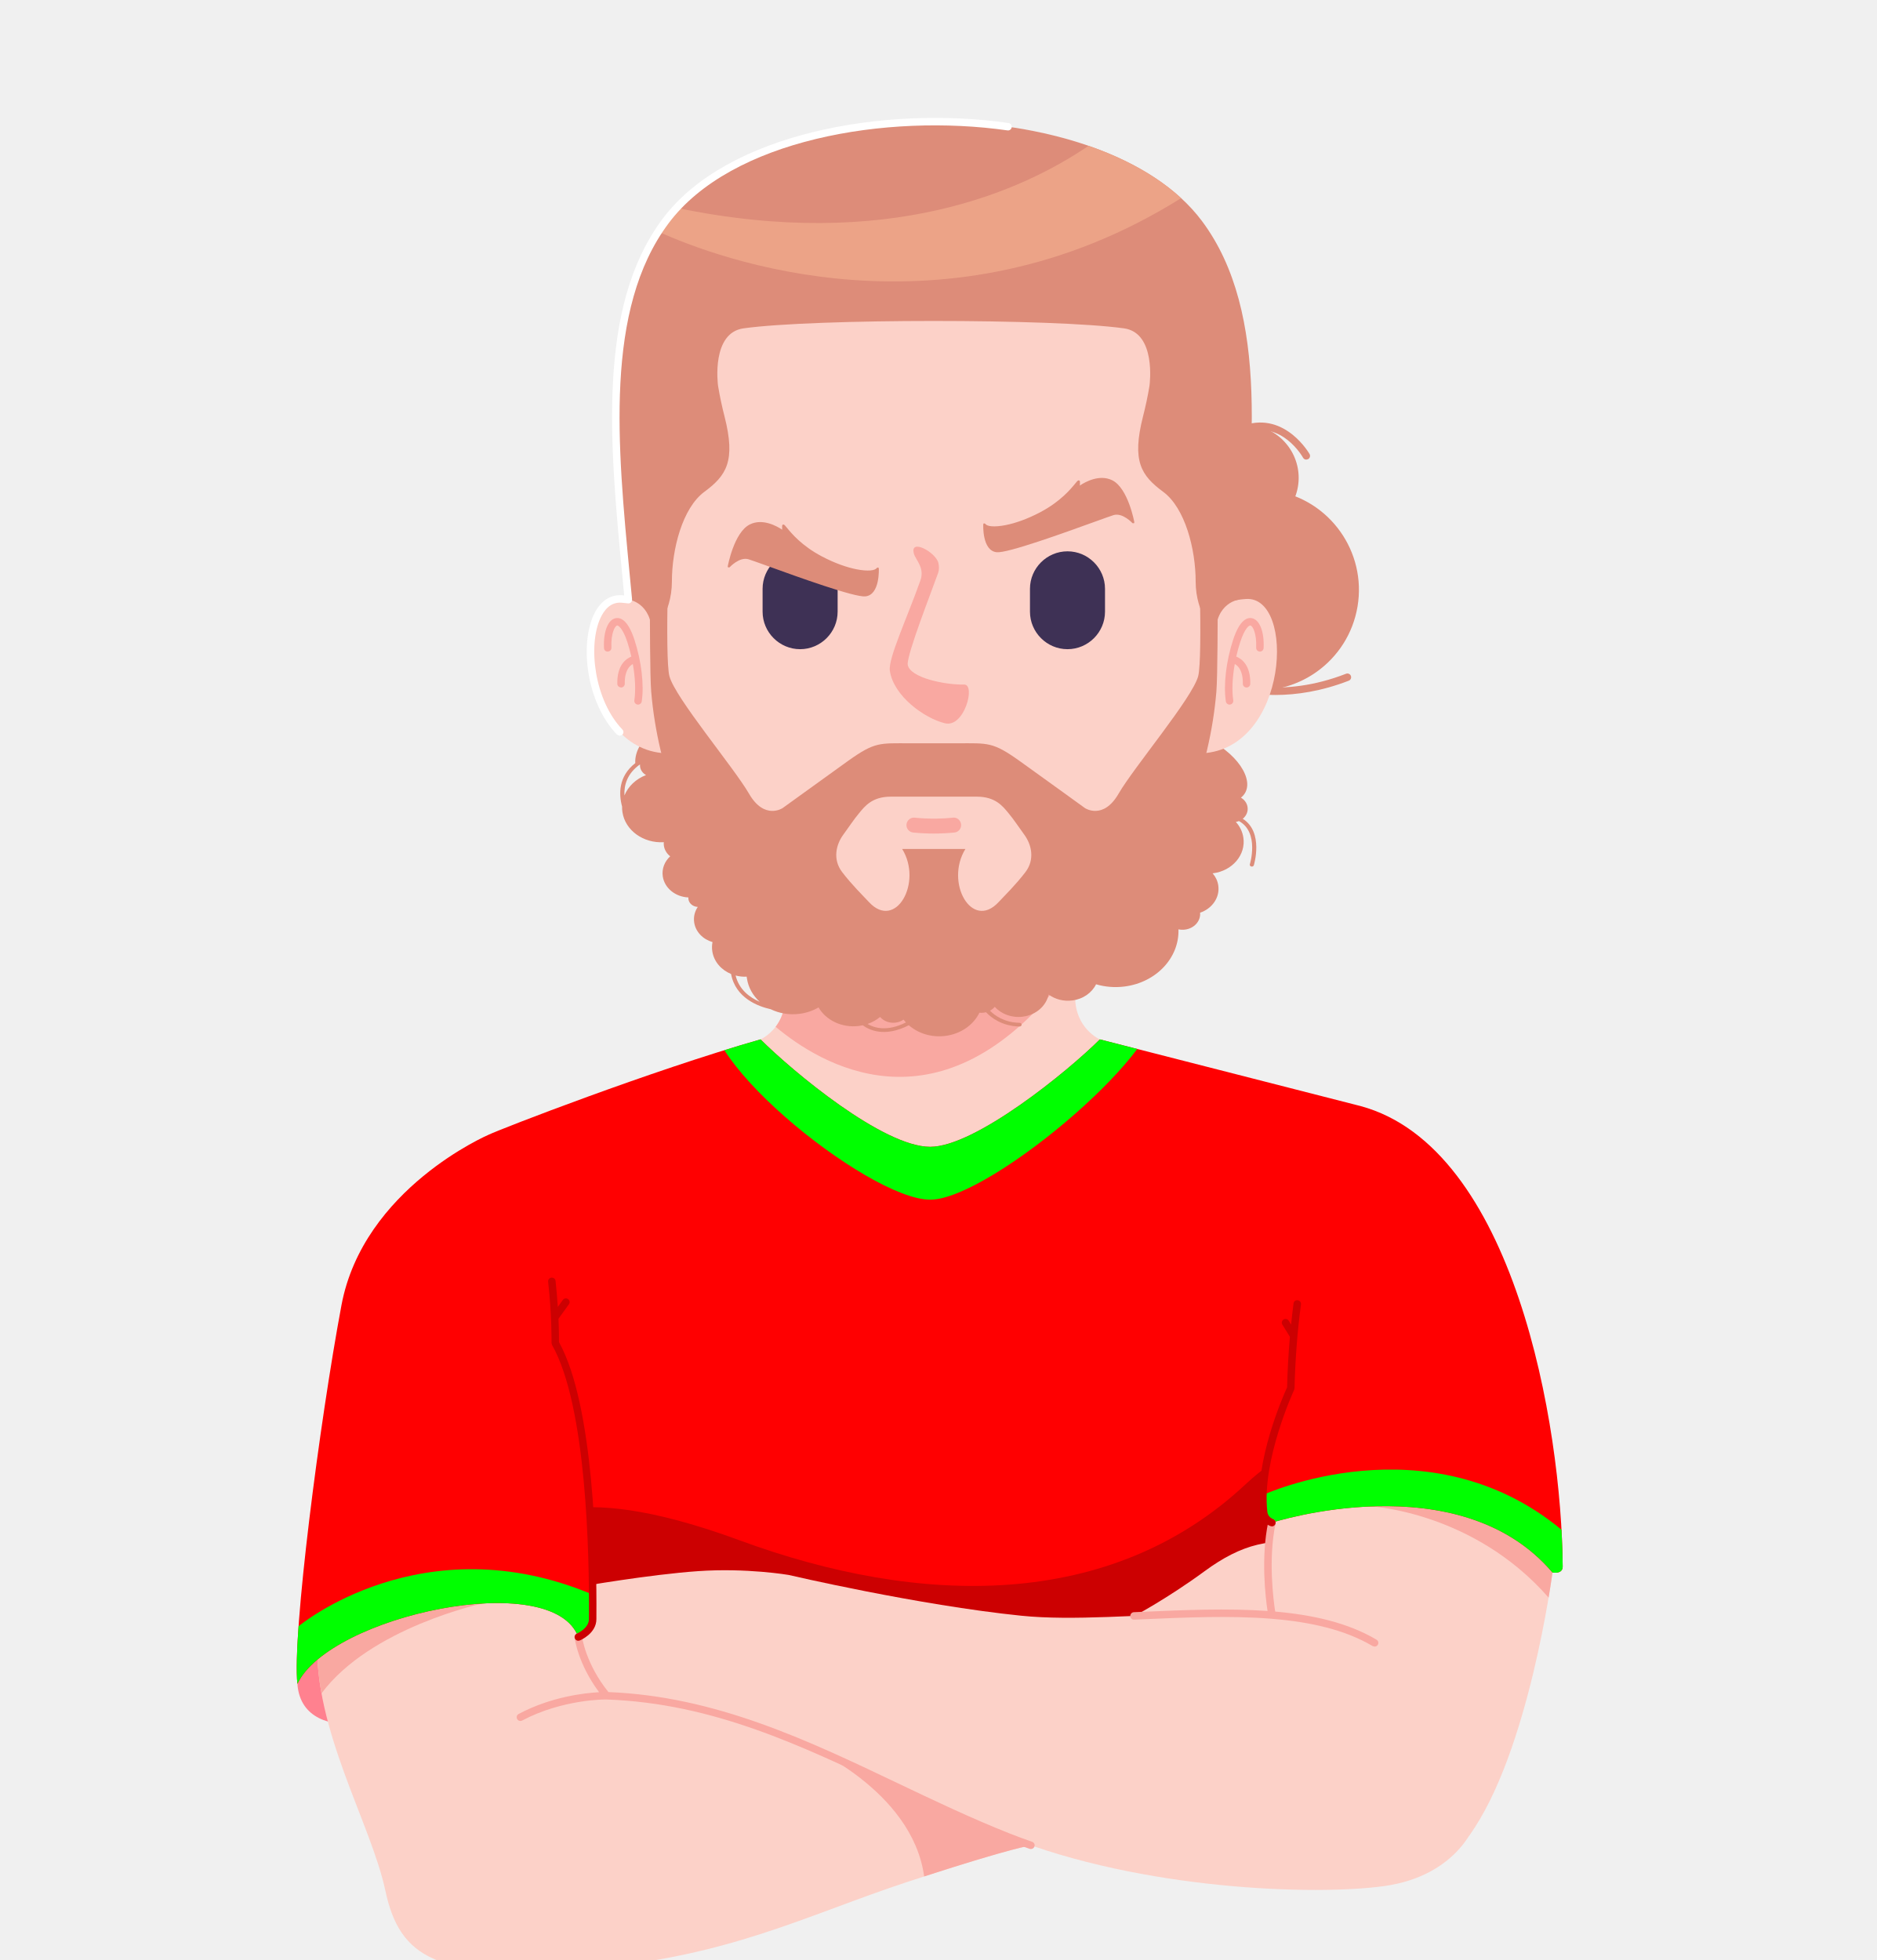
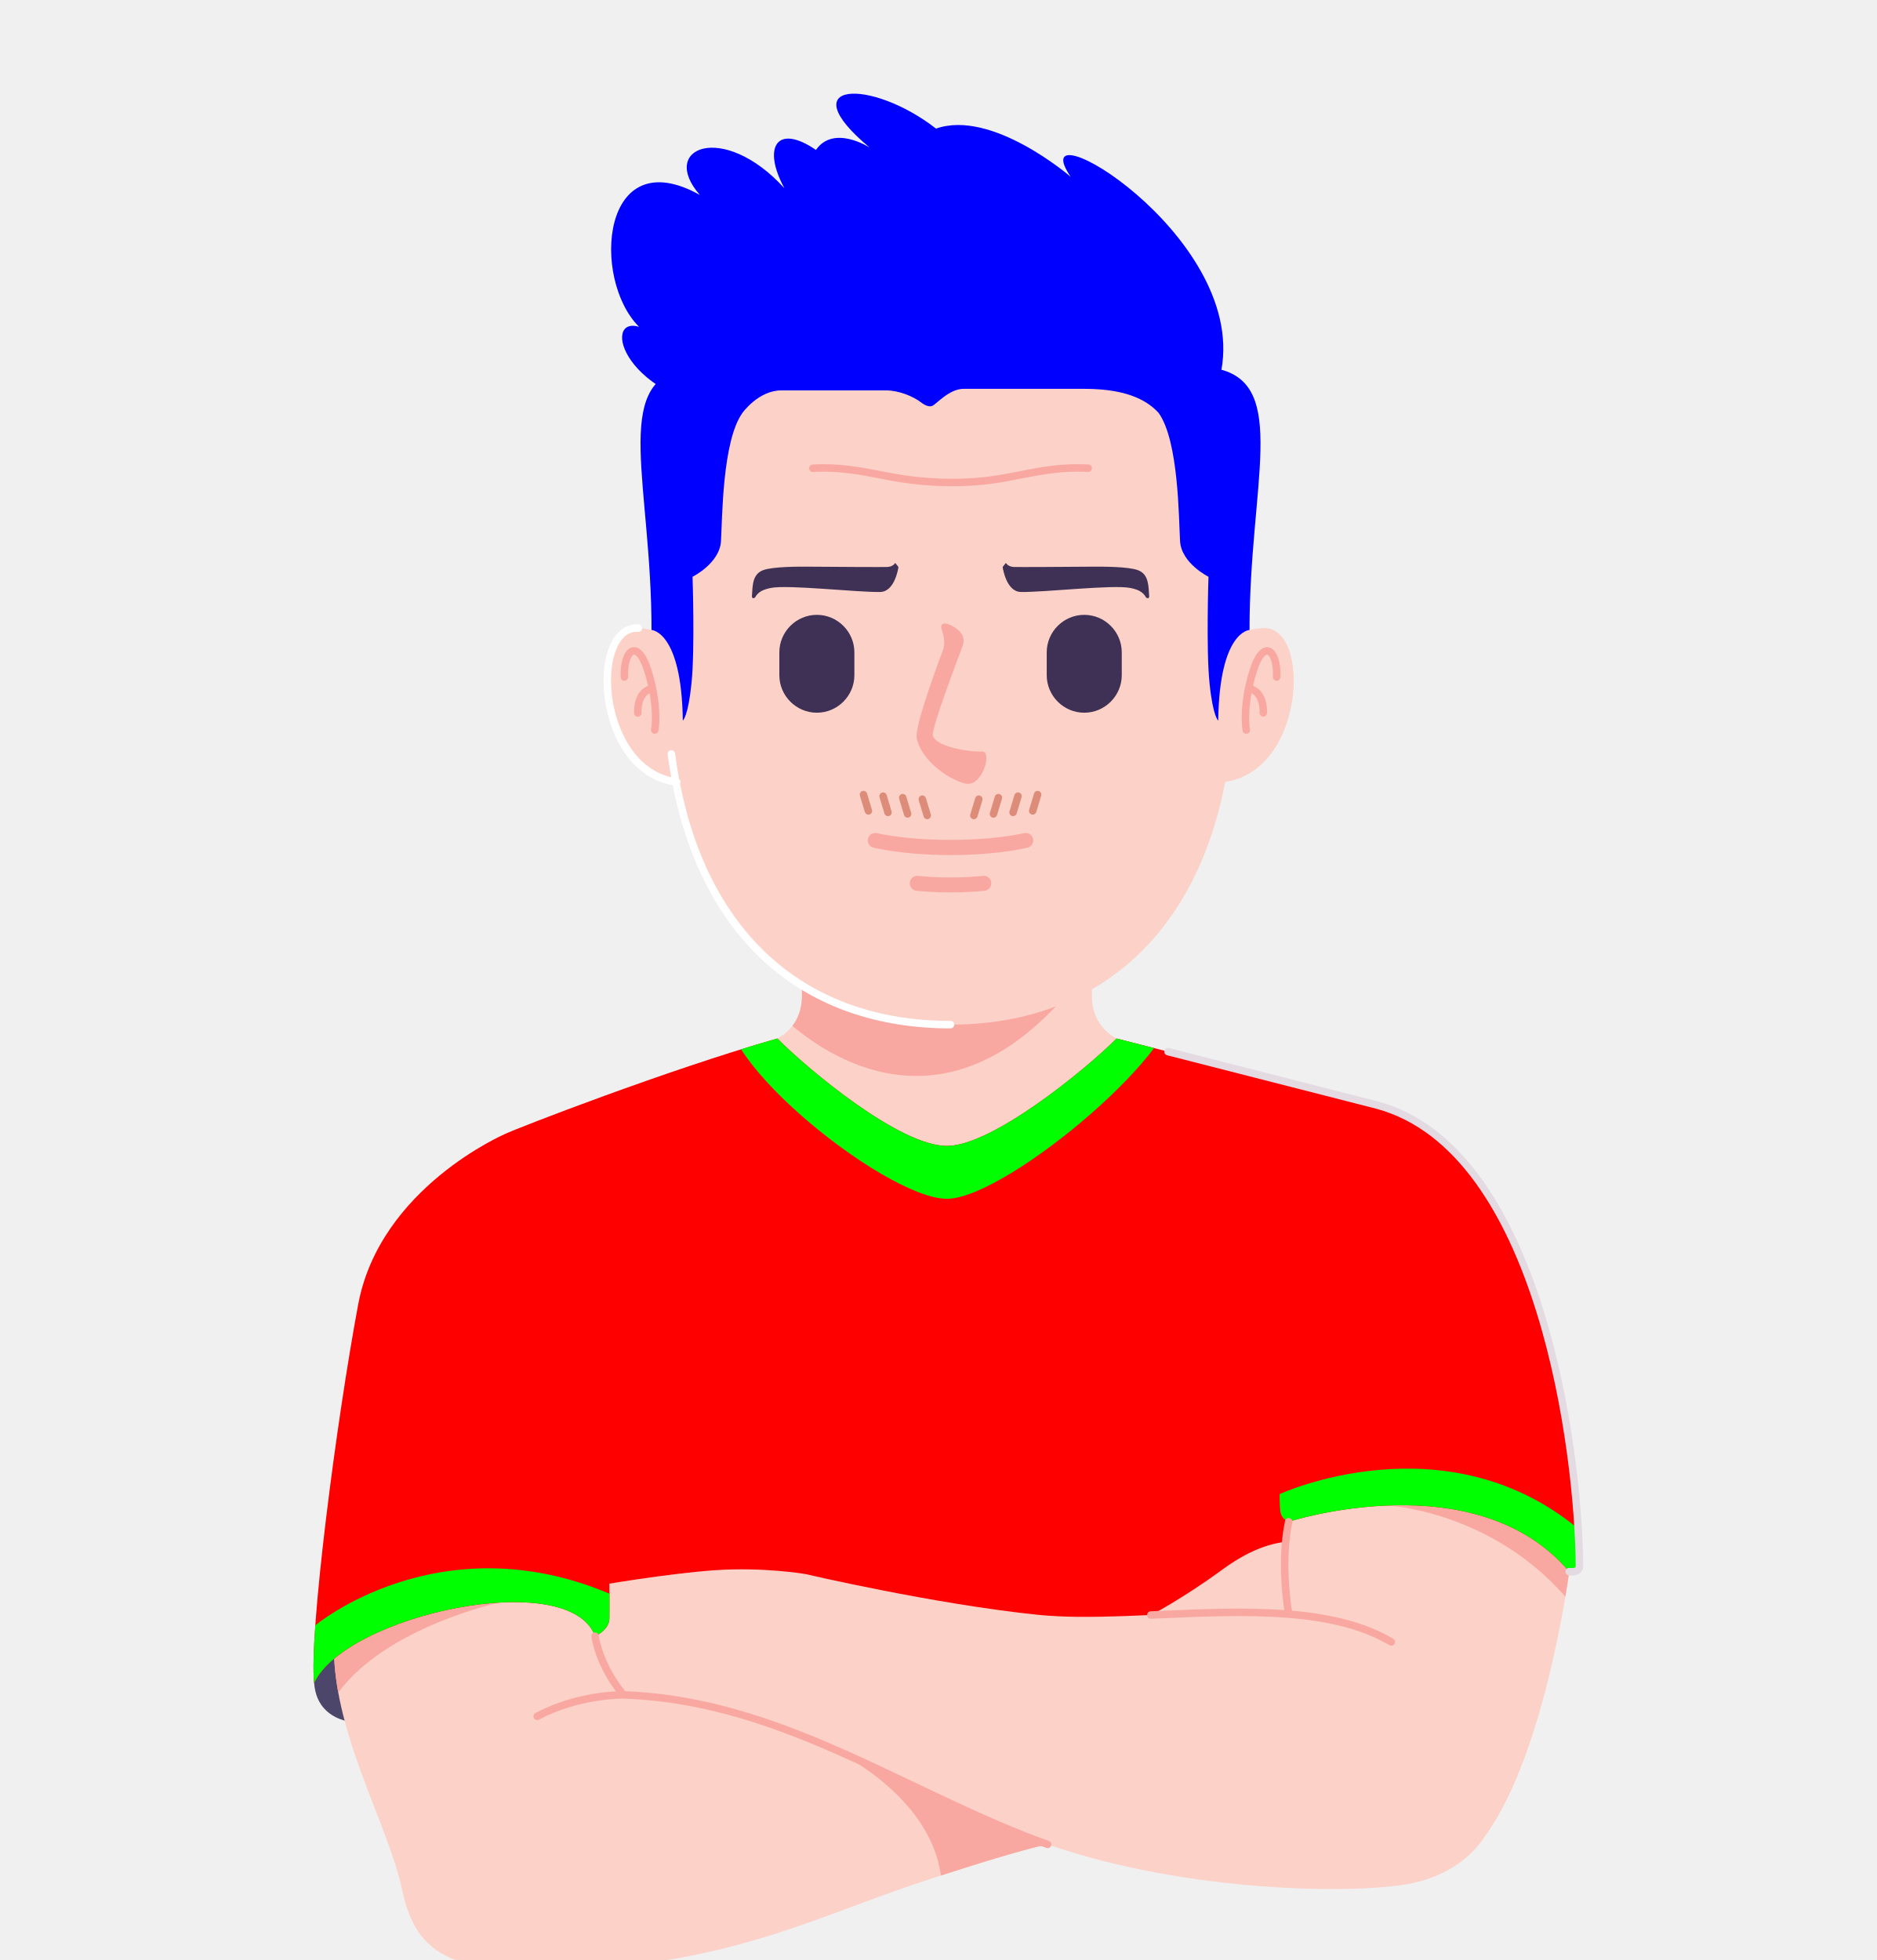
<svg xmlns="http://www.w3.org/2000/svg" width="224" height="234" viewBox="0 0 224 234" fill="none">
  <g clip-path="url(#clip0_1_1358)">
-     <path fill-rule="evenodd" clip-rule="evenodd" d="M42.596 205.787C39.719 206.089 35.803 205.292 35.505 201.033C35.205 196.776 39.584 196.525 39.667 196.659C39.751 196.79 42.779 202.202 42.779 202.314L42.596 205.787Z" fill="#FF818F" />
-     <path fill-rule="evenodd" clip-rule="evenodd" d="M93.737 144.085H128.355V127.468C130.489 126.763 132.735 125.901 132.735 125.901L131.3 124.091C131.3 124.091 128.355 122.801 128.355 119.041V87.063H93.737V119.041C93.737 122.801 90.795 124.091 90.795 124.091L89.357 125.901C89.357 125.901 91.604 126.763 93.737 127.468V144.085Z" fill="#FCD1C8" />
-     <path fill-rule="evenodd" clip-rule="evenodd" d="M93.737 108.744V119.041C93.737 120.637 93.205 121.791 92.596 122.585C97.977 127.107 111.735 135.407 126.076 117.947L104.099 105.088C104.099 105.088 98.357 107.143 93.737 108.744Z" fill="#F9A8A1" />
-     <path fill-rule="evenodd" clip-rule="evenodd" d="M58.341 135.471C59.716 134.804 77.651 127.839 90.795 124.091C94.631 127.919 105.415 136.916 111.047 136.916C116.407 136.916 127.464 127.919 131.3 124.091L162.401 132.044V193.824L161.369 205.659H63.24L58.341 135.471Z" fill="#FF0001" />
-     <path fill-rule="evenodd" clip-rule="evenodd" d="M74.751 205.659H63.24L61.753 184.364C62.407 183.187 62.82 182.471 62.82 182.471C62.82 182.471 66.691 175.931 88.276 183.888C109.863 191.844 132.591 192.278 148.713 177.192C164.836 162.107 162.104 196.239 161.161 196.239C160.216 196.239 120.617 200.953 115.527 201.896C112.481 202.459 91.527 204.637 74.751 205.659Z" fill="#CC0001" />
-     <path fill-rule="evenodd" clip-rule="evenodd" d="M94.144 188.028C94.144 188.028 89.141 187.171 83.323 187.576C77.511 187.981 69.263 189.424 69.263 189.424L66.331 194.337L69.396 203.893C69.396 203.893 72.776 205.38 74.445 204.252C76.112 203.125 94.639 193.165 94.144 188.028Z" fill="#FCD1C8" />
-     <path fill-rule="evenodd" clip-rule="evenodd" d="M69.039 195.444C69.039 195.444 69.44 198.847 72.417 202.453L80.803 200.017L108.927 201.729L123.101 220.32C123.101 220.32 120.828 220.569 108.477 224.627C96.125 228.684 86.929 233.732 69.532 235.085C52.133 236.437 47.713 233.732 46.003 225.709C44.289 217.687 37.437 206.508 37.888 195.78C38.339 185.052 55.737 184.96 55.737 184.96C55.737 184.96 69.352 187.033 69.039 195.444Z" fill="#FCD1C8" />
-     <path fill-rule="evenodd" clip-rule="evenodd" d="M110.711 204.069L123.101 220.32C123.101 220.32 121.057 220.547 110.328 224.023C108.893 213.597 96.044 208.284 96.044 208.284L109.243 203.724C109.743 203.837 110.232 203.953 110.711 204.069Z" fill="#F9A8A1" />
-     <path fill-rule="evenodd" clip-rule="evenodd" d="M38.383 202.168C37.997 200.039 37.8 197.901 37.888 195.78C38.216 187.956 47.56 185.789 52.593 185.19L57.579 191.438C57.579 191.438 44.208 194.32 38.383 202.168Z" fill="#F9A8A1" />
-     <path fill-rule="evenodd" clip-rule="evenodd" d="M132.185 194.877L135.44 192.919C135.44 192.919 139.396 190.82 143.815 187.575C148.232 184.331 151.927 183.428 156.617 184.511C161.305 185.594 162.401 191.09 162.401 191.09C162.401 191.09 159.229 199.206 156.344 197.851C153.461 196.5 132.185 194.877 132.185 194.877Z" fill="#FCD1C8" />
-     <path fill-rule="evenodd" clip-rule="evenodd" d="M185.333 187.736C185.333 187.736 182.536 209.265 175.393 219.156L151.855 192.828C151.855 192.828 150.765 186.904 151.844 181.787C152.923 176.669 152.923 176.669 152.923 176.669C152.923 176.669 173.836 172.971 174.828 173.513C175.82 174.055 185.284 182.167 185.333 187.736Z" fill="#FCD1C8" />
-     <path fill-rule="evenodd" clip-rule="evenodd" d="M185.333 187.736C185.333 187.736 185.188 188.869 184.875 190.735C175.917 180.483 163.703 179.847 163.703 179.847L167.524 174.265C171.317 173.699 174.459 173.312 174.828 173.513C175.82 174.055 185.284 182.167 185.333 187.736Z" fill="#F9A8A1" />
-     <path fill-rule="evenodd" clip-rule="evenodd" d="M186.555 187.016C186.443 170.173 180.779 136.984 162.401 132.044C162.401 132.044 154.639 143.203 154.096 165.739C154.096 165.739 150.131 174.214 150.852 180.524C150.852 180.524 150.899 181.425 151.844 181.787C151.844 181.787 174.153 174.575 185.333 187.736C185.333 187.736 186.573 187.985 186.555 187.016Z" fill="#FF0001" />
-     <path fill-rule="evenodd" clip-rule="evenodd" d="M186.555 187.016C186.544 185.653 186.497 184.181 186.412 182.628C170.464 169.421 150.792 178.473 150.771 178.483C150.753 179.18 150.779 179.864 150.852 180.524C150.852 180.524 150.899 181.425 151.844 181.787C151.844 181.787 174.153 174.575 185.333 187.736C185.333 187.736 186.573 187.985 186.555 187.016Z" fill="#00FF00" />
-     <path fill-rule="evenodd" clip-rule="evenodd" d="M58.339 135.471C58.339 135.471 43.377 141.86 40.763 155.833C38.148 169.807 34.872 195.175 35.505 201.033C39.339 192.896 65.981 187.132 69.039 195.444C69.039 195.444 70.751 194.744 70.751 193.301C70.751 191.859 71.153 168.909 66.287 160.347C66.287 160.347 66.648 140.339 58.339 135.471Z" fill="#FF0001" />
-     <path fill-rule="evenodd" clip-rule="evenodd" d="M35.641 194.156C35.423 197.245 35.357 199.669 35.505 201.033C39.339 192.896 65.981 187.132 69.039 195.444C69.039 195.444 70.751 194.744 70.751 193.301C70.751 193.026 70.765 191.968 70.756 190.375C50.407 181.801 35.651 194.147 35.641 194.156Z" fill="#00FF00" />
-     <path fill-rule="evenodd" clip-rule="evenodd" d="M94.144 188.028C94.144 188.028 109.56 191.633 121.909 192.896C134.26 194.159 153.464 189.831 164.099 196.14C174.737 202.453 176.901 210.656 176.901 214.351C176.901 218.047 173.656 224 165.271 225.171C156.888 226.341 136.333 225.621 120.377 219.311C104.42 213 90.357 203.083 72.417 202.453L94.144 188.028Z" fill="#FCD1C8" />
-     <path d="M164.099 196.585L163.872 196.523C160.565 194.563 156.429 193.645 151.901 193.271L151.732 193.255C146.857 192.867 141.536 193.1 136.303 193.328L135.401 193.367C135.112 193.375 134.948 193.187 134.937 192.941C134.927 192.695 135.117 192.487 135.363 192.476L136.263 192.437C141.352 192.216 146.529 191.992 151.32 192.331C151.076 190.706 150.508 185.967 151.407 181.695C151.459 181.455 151.688 181.302 151.935 181.351C152.175 181.401 152.328 181.637 152.279 181.878C151.377 186.16 152.029 191.078 152.235 192.402C156.779 192.801 160.948 193.752 164.328 195.757C164.539 195.883 164.609 196.156 164.484 196.367C164.401 196.508 164.253 196.585 164.099 196.585ZM123.071 220.755L122.924 220.731C122.011 220.411 121.104 220.076 120.213 219.724C115.599 217.901 111.087 215.747 106.719 213.667C95.591 208.356 85.081 203.345 72.407 202.899C72.295 202.885 67.141 202.859 62.339 205.409C62.125 205.528 61.852 205.445 61.737 205.226C61.62 205.008 61.703 204.739 61.92 204.625C65.792 202.567 69.773 202.124 71.521 202.029C68.995 198.641 68.612 195.631 68.596 195.497C68.568 195.252 68.743 195.031 68.987 195.002C69.221 194.968 69.451 195.145 69.481 195.39C69.484 195.421 69.901 198.621 72.636 202.014C85.409 202.514 96.437 207.775 107.104 212.861C111.456 214.937 115.956 217.083 120.539 218.897C121.42 219.244 122.313 219.575 123.216 219.888C123.451 219.968 123.573 220.224 123.492 220.456C123.429 220.639 123.256 220.755 123.071 220.755Z" fill="#F9A8A1" />
-     <path d="M151.844 182.232L151.685 182.202C150.481 181.744 150.412 180.596 150.409 180.547C149.711 174.478 153.213 166.596 153.653 165.636C153.705 163.597 153.817 161.578 153.989 159.6L153.089 158.145C152.961 157.935 153.027 157.661 153.235 157.531C153.445 157.406 153.719 157.468 153.849 157.677L154.131 158.132C154.216 157.285 154.315 156.445 154.424 155.614C154.456 155.372 154.648 155.2 154.924 155.232C155.169 155.264 155.341 155.487 155.311 155.732C154.883 158.951 154.625 162.323 154.541 165.751L154.5 165.929C154.461 166.013 150.596 174.364 151.295 180.473C151.303 180.56 151.363 181.125 152.003 181.371C152.232 181.459 152.347 181.716 152.26 181.945C152.193 182.124 152.024 182.232 151.844 182.232ZM69.039 195.889C68.865 195.889 68.699 195.785 68.628 195.613C68.535 195.385 68.644 195.125 68.869 195.031C68.883 195.025 70.305 194.423 70.305 193.301L70.308 192.981C70.363 185.664 70.041 167.856 65.899 160.565L65.841 160.339C65.841 160.306 65.893 157.104 65.435 153.023C65.409 152.778 65.587 152.559 65.831 152.529C66.084 152.523 66.295 152.68 66.323 152.924C66.445 154.037 66.535 155.087 66.593 156.025L67.196 155.194C67.339 154.992 67.617 154.948 67.815 155.094C68.016 155.236 68.063 155.514 67.917 155.714L66.672 157.443C66.735 158.88 66.735 159.893 66.732 160.232C70.924 167.773 71.253 185.632 71.199 192.987V193.301C71.199 195.024 69.289 195.823 69.205 195.856L69.039 195.889Z" fill="#CC0001" />
-     <path fill-rule="evenodd" clip-rule="evenodd" d="M86.475 125.381C88.084 127.889 90.724 130.708 93.737 133.351C99.768 138.64 107.292 143.228 111.047 143.228C114.683 143.228 122.159 138.416 128.355 132.973C131.3 130.387 133.953 127.659 135.771 125.235L131.3 124.091C127.464 127.919 116.407 136.917 111.047 136.917C105.415 136.917 94.631 127.919 90.795 124.091C89.399 124.489 87.953 124.921 86.475 125.381Z" fill="#00FF00" />
-     <path fill-rule="evenodd" clip-rule="evenodd" d="M87.817 116.464C88.235 118.159 89.511 119.091 90.696 119.604C89.893 118.872 89.336 117.911 89.169 116.817L89.141 116.601C88.685 116.625 88.237 116.575 87.817 116.464ZM76.401 91.26C74.865 92.347 74.484 93.739 74.547 94.968C74.984 93.888 75.915 92.996 77.125 92.533C76.748 92.323 76.48 91.971 76.412 91.547L76.401 91.26ZM103.568 122.247C104.331 122.705 105.865 123.211 108.151 122.068L107.863 121.731C107.596 121.915 107.273 122.043 106.917 122.088C106.183 122.181 105.487 121.903 105.068 121.413C104.639 121.768 104.131 122.053 103.568 122.247ZM102.535 122.487C100.505 122.741 98.607 121.804 97.719 120.273C97.052 120.664 96.279 120.933 95.435 121.04C94.205 121.195 93.019 120.979 92.008 120.489C90.521 120.157 87.811 119.164 87.276 116.284C86.104 115.799 85.224 114.807 85.036 113.577C84.977 113.2 84.989 112.829 85.06 112.473C83.927 112.145 83.047 111.265 82.875 110.14C82.771 109.468 82.937 108.817 83.3 108.275C82.74 108.251 82.263 107.875 82.185 107.361L82.177 107.143C80.648 107.077 79.341 106.049 79.125 104.644C78.984 103.729 79.339 102.851 80.008 102.232C79.612 101.92 79.336 101.487 79.257 100.984C79.237 100.836 79.232 100.689 79.245 100.547C76.815 100.697 74.641 99.148 74.308 96.963C74.273 96.737 74.257 96.513 74.265 96.293C73.865 94.808 73.811 92.701 75.839 91.108C75.683 88.377 79.344 84.736 84.128 88.745C87.144 86.164 90.708 87.385 93.36 89.584C94.489 88.837 96.369 88.26 99.196 89.331C101.813 85.729 107.451 85.729 109.98 89.681C110.183 89.623 110.393 89.588 110.617 89.583L110.969 89.601C111.591 88.571 112.972 86.897 115.552 86.419C115.721 86.388 115.883 86.497 115.912 86.667C115.943 86.833 115.831 86.995 115.664 87.024C113.432 87.44 112.193 88.828 111.593 89.759C111.901 89.88 112.177 90.063 112.412 90.289C113.18 88.932 114.617 88.003 116.287 87.965C118.315 87.919 120.063 89.201 120.701 91.015C122.699 88.729 128.719 89.088 129.88 90.903C140.352 81.372 152 92.18 148.144 95.231C148.56 95.473 148.863 95.872 148.932 96.348C149.019 96.891 148.784 97.409 148.36 97.753C150.904 99.339 149.688 103.284 149.685 103.296C149.651 103.413 149.516 103.484 149.383 103.453C149.253 103.423 149.175 103.301 149.208 103.185C149.213 103.175 150.38 99.375 147.904 98.023C147.789 98.069 147.667 98.107 147.539 98.129C148.005 98.645 148.325 99.279 148.432 99.984C148.751 102.052 147.128 103.968 144.808 104.26L144.765 104.265C145.115 104.669 145.355 105.157 145.437 105.7C145.656 107.132 144.721 108.471 143.268 108.967C143.36 109.952 142.573 110.844 141.461 110.984C141.196 111.017 140.932 111.004 140.685 110.953C140.803 114.317 138.055 117.296 134.237 117.779C133.055 117.928 131.904 117.823 130.849 117.511C130.36 118.515 129.311 119.28 128.005 119.444C126.951 119.577 125.94 119.292 125.183 118.732C124.909 120.077 123.696 121.18 122.096 121.38C120.779 121.547 119.532 121.063 118.757 120.2C118.601 120.388 118.409 120.545 118.183 120.667C118.768 121.249 119.917 122.08 121.724 122.112C121.863 122.115 121.969 122.215 121.964 122.336C121.961 122.457 121.849 122.555 121.713 122.552C119.625 122.513 118.331 121.497 117.711 120.849L117.435 120.901C117.263 120.924 117.089 120.924 116.923 120.907C116.221 122.348 114.721 123.44 112.852 123.676C111.191 123.885 109.601 123.369 108.495 122.399C105.604 123.888 103.743 122.96 102.995 122.405C102.844 122.44 102.691 122.465 102.535 122.487ZM95.172 91.399C95.584 90.632 96.38 90.104 97.313 90.084C97.763 90.072 98.193 90.184 98.565 90.388C98.651 90.204 98.745 90.028 98.847 89.859C96.451 88.989 94.836 89.405 93.841 90.005C94.323 90.448 94.771 90.917 95.172 91.399Z" fill="#DD8C79" />
-     <path d="M155.948 54.872C155.792 54.872 155.641 54.792 155.56 54.645C155.461 54.465 153.052 50.284 148.891 51.588C148.656 51.661 148.409 51.532 148.333 51.297C148.26 51.064 148.391 50.812 148.625 50.739C153.475 49.205 156.311 54.159 156.339 54.211C156.456 54.424 156.38 54.695 156.167 54.815L155.948 54.872ZM152.265 82.971C148.865 82.971 146.461 82.147 145.811 81.495C145.516 81.197 145.581 80.919 145.623 80.812C145.713 80.584 145.975 80.471 146.201 80.561C146.352 80.621 146.451 80.752 146.477 80.901C147.172 81.515 152.967 83.447 160.693 80.437C160.923 80.348 161.18 80.46 161.268 80.689C161.36 80.919 161.245 81.18 161.016 81.267C157.765 82.531 154.751 82.971 152.265 82.971Z" fill="#DD8C79" />
-     <path fill-rule="evenodd" clip-rule="evenodd" d="M154.948 58.099C155.529 54.652 153.203 51.387 149.756 50.805C146.311 50.225 143.044 52.549 142.464 55.997C141.883 59.445 144.205 62.711 147.653 63.292C151.101 63.872 154.368 61.548 154.948 58.099Z" fill="#DD8C79" />
-     <path fill-rule="evenodd" clip-rule="evenodd" d="M162.063 72.417C163.164 65.88 158.756 59.684 152.216 58.583C145.675 57.481 139.481 61.891 138.38 68.429C137.279 74.968 141.688 81.164 148.227 82.265C154.768 83.367 160.961 78.959 162.063 72.417Z" fill="#DD8C79" />
-     <path fill-rule="evenodd" clip-rule="evenodd" d="M79.44 89.935C69.117 89.401 68.245 71.107 74.205 71.511C79.167 71.845 80.208 75.008 80.535 76.336C80.865 77.664 79.44 89.935 79.44 89.935Z" fill="#FCD1C8" />
-     <path fill-rule="evenodd" clip-rule="evenodd" d="M143.511 89.935C153.831 89.401 154.703 71.107 148.745 71.511C143.781 71.845 142.743 75.008 142.415 76.336C142.087 77.664 143.511 89.935 143.511 89.935Z" fill="#FCD1C8" />
-     <path fill-rule="evenodd" clip-rule="evenodd" d="M145.369 54.125V77.535C145.369 97.268 131.923 118.849 111.477 118.849C91.032 118.849 77.584 97.268 77.584 77.535V54.125C77.584 9.583 145.369 9.583 145.369 54.125Z" fill="#FCD1C8" />
-     <path fill-rule="evenodd" clip-rule="evenodd" d="M127.437 65.821H127.44C129.901 65.821 131.917 67.836 131.917 70.299V73.024C131.917 75.489 129.901 77.505 127.44 77.505H127.437C124.975 77.505 122.959 75.489 122.959 73.024V70.299C122.959 67.836 124.975 65.821 127.437 65.821Z" fill="#3E3155" />
-     <path fill-rule="evenodd" clip-rule="evenodd" d="M95.521 65.821H95.519C93.055 65.821 91.039 67.836 91.039 70.299V73.024C91.039 75.489 93.055 77.505 95.519 77.505H95.521C97.981 77.505 99.997 75.489 99.997 73.024V70.299C99.997 67.836 97.981 65.821 95.521 65.821Z" fill="#3E3155" />
-     <path fill-rule="evenodd" clip-rule="evenodd" d="M112.032 67.232C112.117 67.625 112.115 68.056 112.005 68.372C111.224 70.593 108.257 78.109 108.363 79.341C108.587 80.919 112.849 81.779 115.104 81.728C116.5 81.696 115.131 86.916 112.817 86.351C110.349 85.756 106.653 83.085 106.229 80.063C106.027 78.605 108.271 73.823 109.865 69.336C110.437 67.799 109.323 66.864 109.109 66.125C108.557 64.197 111.751 65.937 112.032 67.232Z" fill="#F9A8A1" />
-     <path d="M146.784 84.123C146.568 84.123 146.377 83.963 146.344 83.743C146.047 81.76 146.377 78.943 147.208 76.393C147.975 74.051 148.855 73.689 149.44 73.801C150.372 73.971 150.94 75.403 150.852 77.364C150.841 77.609 150.628 77.823 150.388 77.789C150.141 77.779 149.951 77.569 149.964 77.325C150.036 75.659 149.565 74.729 149.279 74.677C149.125 74.657 148.612 74.96 148.055 76.669C147.872 77.229 147.716 77.807 147.584 78.388C148.237 78.649 149.303 79.416 149.26 81.643C149.256 81.885 149.057 82.08 148.815 82.08H148.805C148.56 82.075 148.365 81.871 148.369 81.625C148.399 80.077 147.815 79.495 147.407 79.275C147.123 80.872 147.047 82.429 147.227 83.611C147.263 83.853 147.093 84.08 146.852 84.117L146.784 84.123Z" fill="#F9A8A1" />
-     <path d="M76.169 84.123L76.104 84.117C75.863 84.08 75.693 83.853 75.729 83.611C75.907 82.431 75.833 80.875 75.549 79.277C75.141 79.5 74.557 80.084 74.587 81.625C74.591 81.871 74.396 82.075 74.148 82.08C73.888 82.049 73.701 81.888 73.696 81.643C73.651 79.416 74.719 78.649 75.369 78.388C75.24 77.807 75.081 77.229 74.899 76.668C74.341 74.96 73.792 74.657 73.675 74.677C73.391 74.729 72.917 75.659 72.992 77.325C73.005 77.569 72.813 77.779 72.568 77.789C72.3 77.815 72.112 77.609 72.104 77.364C72.016 75.403 72.581 73.971 73.516 73.799C74.12 73.7 74.981 74.057 75.745 76.392C76.576 78.945 76.909 81.76 76.612 83.743C76.579 83.963 76.388 84.123 76.169 84.123Z" fill="#F9A8A1" />
-     <path fill-rule="evenodd" clip-rule="evenodd" d="M143.503 26.405C151.708 37.411 149.519 54.721 147.94 71.581C147.94 71.581 145.109 71.88 145.109 75.776C145.109 75.776 142.74 73.331 142.74 69.448C142.74 65.565 141.484 60.653 138.86 58.715C136.232 56.773 135.091 55.06 136.461 49.693C136.743 48.588 137.016 47.356 137.227 46.061C137.263 45.796 138.024 39.736 134.183 39.2C125.76 38.025 97.191 38.025 88.768 39.2C84.924 39.736 85.685 45.796 85.721 46.061C85.935 47.356 86.205 48.588 86.489 49.693C87.86 55.06 86.716 56.773 84.091 58.715C81.464 60.653 80.211 65.565 80.211 69.448C80.211 73.331 77.841 75.776 77.841 75.776C77.841 71.88 75.011 71.581 75.011 71.581C73.429 54.721 71.243 37.411 79.448 26.405C91.279 10.539 131.669 10.539 143.503 26.405Z" fill="#DD8C79" />
-     <path fill-rule="evenodd" clip-rule="evenodd" d="M78.584 27.649C78.857 27.227 79.147 26.812 79.448 26.405C79.857 25.856 80.308 25.327 80.784 24.813C106.005 30.075 122.112 22.757 129.948 17.408C134.284 18.908 138.104 20.991 141.003 23.656C112.992 41.216 85.571 30.828 78.584 27.649Z" fill="#ECA387" />
-     <path fill-rule="evenodd" clip-rule="evenodd" d="M118.984 65.929C117.211 65.747 117.383 62.591 117.383 62.583L117.448 62.477L117.617 62.523C117.8 62.855 118.696 62.959 120.047 62.692C121.172 62.473 122.596 61.989 124.175 61.16C126.601 59.88 127.823 58.385 128.355 57.735C128.527 57.52 128.639 57.388 128.732 57.357L128.737 57.356L128.748 57.353L128.757 57.351H128.76H128.763C128.865 57.347 128.92 57.404 128.924 57.531C128.932 57.705 128.924 57.851 128.909 57.968C129.557 57.536 131.256 56.588 132.776 57.337C134.683 58.276 135.417 62.343 135.42 62.353L135.377 62.469L135.203 62.463C135.199 62.459 134.032 61.18 132.948 61.495L132.943 61.497C132.672 61.575 131.815 61.888 130.651 62.307C126.981 63.633 120.271 66.063 118.984 65.929Z" fill="#DD8C79" />
-     <path fill-rule="evenodd" clip-rule="evenodd" d="M103.311 71.2C105.084 71.017 104.912 67.863 104.912 67.853L104.847 67.749L104.677 67.796C104.497 68.127 103.599 68.231 102.251 67.965C101.125 67.744 99.699 67.261 98.123 66.432C95.693 65.153 94.475 63.657 93.94 63.005C93.768 62.792 93.659 62.661 93.565 62.629L93.56 62.627L93.547 62.625H93.539L93.535 62.624C93.429 62.619 93.377 62.677 93.372 62.804C93.363 62.979 93.372 63.125 93.385 63.24C92.737 62.809 91.041 61.859 89.521 62.609C87.615 63.549 86.88 67.615 86.877 67.625L86.917 67.741L87.093 67.736C87.096 67.732 88.263 66.452 89.349 66.767L89.355 66.768C89.623 66.848 90.481 67.159 91.647 67.577C95.313 68.905 102.024 71.333 103.311 71.2Z" fill="#DD8C79" />
-     <path d="M111.477 99.515C110.647 99.515 109.817 99.473 109.016 99.393C108.527 99.345 108.169 98.907 108.219 98.419C108.268 97.929 108.713 97.563 109.193 97.621C110.683 97.771 112.273 97.771 113.763 97.621C114.232 97.544 114.691 97.929 114.737 98.419C114.787 98.908 114.429 99.345 113.94 99.393C113.139 99.473 112.308 99.515 111.477 99.515Z" fill="#F9A8A1" />
-     <path fill-rule="evenodd" clip-rule="evenodd" d="M111.477 95.112C111.477 95.112 108.555 95.112 106.341 95.112C104.128 95.112 103.256 96.236 102.568 97.072C101.877 97.905 101.495 98.524 100.661 99.667C99.825 100.812 99.372 102.591 100.535 104.115C101.699 105.639 103.021 106.928 103.748 107.708C106.924 111.123 110.177 105.376 107.703 101.355H111.477H115.251C112.776 105.376 116.029 111.123 119.205 107.708C119.932 106.928 121.257 105.639 122.42 104.115C123.581 102.591 123.128 100.812 122.292 99.667C121.459 98.524 121.079 97.905 120.388 97.072C119.699 96.236 118.825 95.112 116.615 95.112C114.399 95.112 111.477 95.112 111.477 95.112ZM121.708 90.841L121.711 90.844L121.865 90.953C125.589 93.625 129.524 96.476 129.524 96.476C129.524 96.476 131.699 97.937 133.532 94.765C135.368 91.593 142.344 83.331 143.039 80.732C143.617 78.568 143.039 62.677 143.039 62.677L145.369 71.211C145.369 73.597 145.365 80.749 145.211 82.588C143.648 101.207 130.633 120.157 111.477 120.157C92.32 120.157 79.308 101.207 77.743 82.588C77.589 80.749 77.584 73.597 77.584 71.211L79.917 62.677C79.917 62.677 79.336 78.568 79.917 80.732C80.612 83.331 87.587 91.593 89.423 94.765C91.256 97.937 93.429 96.476 93.429 96.476C93.429 96.476 97.368 93.625 101.089 90.953L101.245 90.844V90.841C104.459 88.547 105 88.739 108.647 88.739H111.477H114.311C117.953 88.739 118.495 88.547 121.708 90.841Z" fill="#DD8C79" />
-     <path d="M73.98 87.847L73.656 87.708C70.019 83.908 69.193 77.011 70.888 73.38C71.631 71.789 72.844 70.965 74.235 71.065L74.516 71.087L74.305 68.856C72.792 53.039 71.229 36.681 79.089 26.14C86.771 15.841 105.691 12.577 120.401 14.685C120.647 14.721 120.815 14.947 120.779 15.189C120.745 15.435 120.516 15.607 120.276 15.568C105.817 13.505 87.276 16.653 79.805 26.675C72.148 36.94 73.696 53.123 75.191 68.772L75.451 71.492L75.456 71.653C75.423 71.896 75.201 72.079 74.953 72.033C74.705 72 74.445 71.972 74.175 71.953C72.849 71.863 72.104 72.885 71.696 73.756C70.153 77.056 70.956 83.601 74.3 87.092C74.472 87.271 74.467 87.552 74.287 87.721L73.98 87.847Z" fill="white" />
+     <path fill-rule="evenodd" clip-rule="evenodd" d="M44.596 205.679C41.719 205.981 37.803 205.184 37.505 200.925C37.205 196.668 41.584 196.417 41.667 196.549C41.751 196.681 44.779 202.093 44.779 202.207L44.596 205.679Z" fill="#4C466A" />
+     <path fill-rule="evenodd" clip-rule="evenodd" d="M95.737 143.977H130.355V127.36C132.489 126.655 134.735 125.793 134.735 125.793L133.3 123.983C133.3 123.983 130.355 122.693 130.355 118.932V86.955H95.737V118.932C95.737 122.693 92.795 123.983 92.795 123.983L91.357 125.793C91.357 125.793 93.604 126.655 95.737 127.36V143.977Z" fill="#FCD1C8" />
+     <path fill-rule="evenodd" clip-rule="evenodd" d="M95.737 108.636V118.932C95.737 120.529 95.205 121.683 94.596 122.477C99.977 126.999 113.735 135.297 128.076 117.837L106.099 104.98C106.099 104.98 100.357 107.035 95.737 108.636Z" fill="#F9A8A1" />
+     <path fill-rule="evenodd" clip-rule="evenodd" d="M60.341 135.363C61.716 134.696 79.651 127.731 92.795 123.983C96.631 127.811 107.415 136.808 113.047 136.808C118.407 136.808 129.464 127.811 133.3 123.983L164.401 131.936V193.716L163.369 205.551H65.24L60.341 135.363Z" fill="#FF0001" />
+     <path fill-rule="evenodd" clip-rule="evenodd" d="M96.144 187.92C96.144 187.92 91.141 187.061 85.323 187.467C79.511 187.873 71.263 189.315 71.263 189.315L68.331 194.228L71.396 203.785C71.396 203.785 74.776 205.272 76.445 204.144C78.112 203.017 96.639 193.057 96.144 187.92Z" fill="#FCD1C8" />
+     <path fill-rule="evenodd" clip-rule="evenodd" d="M71.039 195.335C71.039 195.335 71.44 198.739 74.417 202.345L82.803 199.908L110.927 201.621L125.101 220.212C125.101 220.212 122.828 220.461 110.477 224.519C98.125 228.576 88.929 233.624 71.532 234.977C54.133 236.329 49.713 233.624 48.003 225.601C46.289 217.576 39.437 206.4 39.888 195.672C40.339 184.944 57.737 184.852 57.737 184.852C57.737 184.852 71.352 186.925 71.039 195.335Z" fill="#FCD1C8" />
+     <path fill-rule="evenodd" clip-rule="evenodd" d="M112.711 203.961L125.101 220.212C125.101 220.212 123.057 220.439 112.328 223.915C110.893 213.488 98.044 208.176 98.044 208.176L111.243 203.616C111.743 203.729 112.232 203.845 112.711 203.961Z" fill="#F9A8A1" />
+     <path fill-rule="evenodd" clip-rule="evenodd" d="M40.383 202.06C39.997 199.931 39.8 197.793 39.888 195.672C40.216 187.848 49.56 185.681 54.593 185.081L59.579 191.331C59.579 191.331 46.208 194.211 40.383 202.06Z" fill="#F9A8A1" />
+     <path fill-rule="evenodd" clip-rule="evenodd" d="M134.185 194.769L137.44 192.811C137.44 192.811 141.396 190.712 145.815 187.467C150.232 184.221 153.927 183.32 158.617 184.403C163.305 185.483 164.401 190.983 164.401 190.983C164.401 190.983 161.229 199.095 158.344 197.743C155.461 196.392 134.185 194.769 134.185 194.769Z" fill="#FCD1C8" />
+     <path fill-rule="evenodd" clip-rule="evenodd" d="M187.333 187.628C187.333 187.628 184.536 209.157 177.393 219.048L153.855 192.717C153.855 192.717 152.765 186.795 153.844 181.679C154.923 176.561 154.923 176.561 154.923 176.561C154.923 176.561 175.836 172.863 176.828 173.405C177.82 173.947 187.284 182.059 187.333 187.628Z" fill="#FCD1C8" />
+     <path fill-rule="evenodd" clip-rule="evenodd" d="M187.333 187.628C187.333 187.628 187.188 188.761 186.875 190.627C177.917 180.373 165.703 179.739 165.703 179.739L169.524 174.155C173.317 173.591 176.459 173.203 176.828 173.405C177.82 173.947 187.284 182.059 187.333 187.628Z" fill="#F9A8A1" />
+     <path fill-rule="evenodd" clip-rule="evenodd" d="M188.555 186.908C188.443 170.065 182.779 136.876 164.401 131.936C164.401 131.936 156.639 143.095 156.096 165.631C156.096 165.631 152.131 174.107 152.852 180.416C152.852 180.416 152.899 181.317 153.844 181.679C153.844 181.679 176.153 174.465 187.333 187.628C187.333 187.628 188.573 187.876 188.555 186.908Z" fill="#FF0001" />
+     <path fill-rule="evenodd" clip-rule="evenodd" d="M188.555 186.908C188.544 185.545 188.497 184.073 188.412 182.519C172.464 169.313 152.792 178.365 152.771 178.375C152.753 179.072 152.779 179.756 152.852 180.416C152.852 180.416 152.899 181.317 153.844 181.679C153.844 181.679 176.153 174.465 187.333 187.628C187.333 187.628 188.573 187.876 188.555 186.908Z" fill="#00FF00" />
+     <path fill-rule="evenodd" clip-rule="evenodd" d="M60.339 135.363C60.339 135.363 45.377 141.752 42.763 155.725C40.148 169.697 36.872 195.067 37.505 200.925C41.339 192.788 67.981 187.024 71.039 195.335C71.039 195.335 72.751 194.636 72.751 193.193C72.751 191.751 73.153 168.8 68.287 160.239C68.287 160.239 68.648 140.231 60.339 135.363Z" fill="#FF0001" />
+     <path fill-rule="evenodd" clip-rule="evenodd" d="M37.641 194.048C37.423 197.137 37.357 199.561 37.505 200.925C41.339 192.785 67.981 187.024 71.039 195.335C71.039 195.335 72.751 194.636 72.751 193.193C72.751 192.919 72.765 191.857 72.756 190.267C52.407 181.693 37.651 194.039 37.641 194.048Z" fill="#00FF00" />
+     <path fill-rule="evenodd" clip-rule="evenodd" d="M96.144 187.92C96.144 187.92 111.56 191.524 123.909 192.788C136.26 194.051 155.464 189.723 166.099 196.032C176.737 202.345 178.901 210.548 178.901 214.243C178.901 217.939 175.656 223.889 167.271 225.063C158.888 226.233 138.333 225.513 122.377 219.201C106.42 212.892 92.357 202.973 74.417 202.345L96.144 187.92Z" fill="#FCD1C8" />
+     <path d="M166.099 196.477L165.872 196.415C162.563 194.453 158.427 193.535 153.896 193.161L153.74 193.149C148.86 192.759 143.536 192.992 138.303 193.22L137.401 193.259C137.112 193.275 136.948 193.079 136.937 192.833C136.927 192.587 137.117 192.379 137.363 192.368L138.263 192.329C143.352 192.108 148.527 191.884 153.32 192.223C153.076 190.599 152.508 185.859 153.407 181.587C153.459 181.348 153.688 181.189 153.935 181.243C154.175 181.293 154.328 181.529 154.279 181.771C153.377 186.052 154.029 190.972 154.235 192.295C158.779 192.693 162.948 193.644 166.328 195.649C166.539 195.775 166.609 196.048 166.484 196.259C166.401 196.4 166.253 196.477 166.099 196.477ZM125.071 220.647L124.924 220.623C124.011 220.303 123.104 219.968 122.211 219.616C117.599 217.791 113.084 215.637 108.716 213.556C97.589 208.248 87.079 203.236 74.407 202.791C74.26 202.793 69.133 202.753 64.339 205.301C64.125 205.417 63.852 205.337 63.737 205.119C63.62 204.9 63.703 204.631 63.92 204.517C67.792 202.457 71.773 202.016 73.521 201.921C70.995 198.533 70.612 195.523 70.596 195.389C70.568 195.144 70.743 194.923 70.987 194.895C71.221 194.863 71.451 195.037 71.481 195.283C71.484 195.313 71.901 198.513 74.636 201.907C87.409 202.405 98.435 207.665 109.101 212.751C113.453 214.827 117.953 216.972 122.539 218.788C123.42 219.136 124.313 219.467 125.216 219.78C125.451 219.86 125.573 220.116 125.492 220.348C125.429 220.531 125.256 220.647 125.071 220.647Z" fill="#F9A8A1" />
+     <path fill-rule="evenodd" clip-rule="evenodd" d="M88.475 125.272C90.084 127.781 92.724 130.6 95.737 133.241C101.768 138.531 109.292 143.12 113.047 143.12C116.683 143.12 124.159 138.308 130.355 132.865C133.3 130.279 135.953 127.549 137.771 125.127L133.3 123.983C129.464 127.811 118.407 136.808 113.047 136.808C107.415 136.808 96.631 127.811 92.795 123.983C91.399 124.381 89.953 124.813 88.475 125.272Z" fill="#00FF00" />
+     <path fill-rule="evenodd" clip-rule="evenodd" d="M81.44 93.415C71.117 92.881 70.245 74.588 76.205 74.991C81.167 75.324 82.208 78.488 82.536 79.816C82.865 81.144 81.44 93.415 81.44 93.415Z" fill="#FCD1C8" />
+     <path fill-rule="evenodd" clip-rule="evenodd" d="M145.511 93.415C155.831 92.881 156.703 74.588 150.745 74.991C145.781 75.324 144.743 78.488 144.415 79.816C144.087 81.144 145.511 93.415 145.511 93.415Z" fill="#FCD1C8" />
+     <path fill-rule="evenodd" clip-rule="evenodd" d="M147.369 57.605V81.015C147.369 107.535 133.923 122.331 113.477 122.331C93.032 122.331 79.584 107.535 79.584 81.015V57.605C79.584 35.333 96.532 24.199 113.477 24.199C130.424 24.199 147.369 35.333 147.369 57.605Z" fill="#FCD1C8" />
+     <path fill-rule="evenodd" clip-rule="evenodd" d="M129.437 73.405H129.44C131.901 73.405 133.917 75.42 133.917 77.884V80.609C133.917 83.073 131.901 85.089 129.44 85.089H129.437C126.975 85.089 124.959 83.073 124.959 80.609V77.884C124.959 75.42 126.975 73.405 129.437 73.405Z" fill="#3E3155" />
+     <path fill-rule="evenodd" clip-rule="evenodd" d="M97.521 73.405H97.519C95.055 73.405 93.039 75.42 93.039 77.884V80.609C93.039 83.073 95.055 85.089 97.519 85.089H97.521C99.981 85.089 101.997 83.073 101.997 80.609V77.884C101.997 75.42 99.981 73.405 97.521 73.405Z" fill="#3E3155" />
+     <path fill-rule="evenodd" clip-rule="evenodd" d="M114.984 76.067C115.057 76.391 115.055 76.745 114.961 77.007C114.276 78.844 111.268 86.733 111.357 87.751C111.555 89.056 115.287 89.764 117.26 89.725C118.484 89.699 117.284 94.016 115.257 93.548C113.099 93.056 109.808 90.551 109.435 88.051C109.256 86.848 111.167 81.353 112.56 77.644C112.92 76.692 112.612 75.761 112.424 75.151C111.94 73.556 114.737 74.993 114.984 76.067Z" fill="#F9A8A1" />
+     <path d="M148.784 87.603C148.568 87.603 148.377 87.444 148.344 87.224C148.047 85.239 148.377 82.423 149.211 79.872C149.975 77.536 150.847 77.172 151.44 77.28C152.372 77.452 152.94 78.884 152.852 80.845C152.841 81.089 152.628 81.321 152.388 81.269C152.141 81.259 151.951 81.051 151.964 80.805C152.036 79.137 151.565 78.209 151.279 78.157C151.125 78.129 150.612 78.441 150.057 80.149C149.875 80.709 149.716 81.289 149.587 81.869C150.237 82.132 151.303 82.899 151.26 85.124C151.256 85.368 151.005 85.564 150.805 85.561C150.56 85.556 150.365 85.351 150.369 85.105C150.399 83.559 149.815 82.975 149.407 82.756C149.123 84.352 149.047 85.909 149.227 87.091C149.263 87.335 149.093 87.561 148.852 87.597L148.784 87.603Z" fill="#F9A8A1" />
+     <path d="M78.169 87.603L78.104 87.597C77.863 87.561 77.693 87.335 77.729 87.091C77.907 85.911 77.833 84.355 77.549 82.759C77.141 82.98 76.557 83.565 76.587 85.105C76.591 85.351 76.396 85.556 76.148 85.561C75.888 85.571 75.701 85.368 75.696 85.124C75.651 82.897 76.719 82.129 77.369 81.869C77.24 81.289 77.081 80.709 76.899 80.148C76.347 78.455 75.849 78.119 75.675 78.157C75.391 78.209 74.917 79.137 74.992 80.805C75.003 81.051 74.813 81.259 74.568 81.269C74.3 81.312 74.112 81.089 74.104 80.845C74.016 78.883 74.581 77.452 75.516 77.28C76.104 77.164 76.981 77.536 77.745 79.872C78.576 82.425 78.909 85.24 78.612 87.224C78.579 87.444 78.388 87.603 78.169 87.603Z" fill="#F9A8A1" />
+     <path d="M113.477 102.083C110.112 102.083 106.94 101.783 104.305 101.211C103.823 101.105 103.519 100.632 103.623 100.151C103.727 99.671 104.193 99.365 104.683 99.469C109.639 100.543 117.315 100.543 122.271 99.469C122.748 99.365 123.224 99.668 123.328 100.151C123.432 100.632 123.128 101.105 122.648 101.211C120.011 101.783 116.839 102.083 113.477 102.083Z" fill="#F9A8A1" />
+     <path fill-rule="evenodd" clip-rule="evenodd" d="M149.169 75.213C149.169 75.213 145.579 75.32 145.432 86.027C145.432 86.027 144.803 85.595 144.391 81.527C143.981 77.463 144.271 68.857 144.271 68.857C144.271 68.857 141.041 67.263 140.877 64.613C140.716 61.963 140.735 52.619 138.303 49.279C138.303 49.279 142.693 45.105 145.308 44.017C153.932 45.84 149.169 57.788 149.169 75.213Z" fill="#0000FF" />
+     <path d="M113.477 106.545C112.104 106.545 110.737 106.477 109.412 106.347C108.923 106.297 108.565 105.86 108.612 105.371C108.661 104.883 109.089 104.52 109.589 104.573C112.123 104.824 114.828 104.824 117.363 104.573C117.855 104.504 118.289 104.883 118.339 105.371C118.385 105.86 118.029 106.296 117.539 106.347C116.213 106.477 114.847 106.545 113.477 106.545Z" fill="#F9A8A1" />
+     <path fill-rule="evenodd" clip-rule="evenodd" d="M105.099 70.673C106.787 70.637 107.219 67.928 107.248 67.775L107.243 67.667L106.868 67.204C106.868 67.204 106.648 67.655 105.935 67.689C105.511 67.711 99.716 67.681 96.701 67.655C95.375 67.644 92.279 67.632 91.101 68.072C89.771 68.567 89.852 70.02 89.763 71.244L89.868 71.436L90.125 71.353C90.513 70.612 91.191 70.365 92.016 70.196C94.063 69.773 102.363 70.733 105.099 70.673Z" fill="#3E3155" />
+     <path fill-rule="evenodd" clip-rule="evenodd" d="M121.857 70.673C120.167 70.637 119.737 67.928 119.708 67.775L119.713 67.667L120.087 67.204C120.087 67.204 120.308 67.655 121.021 67.689C121.445 67.711 127.237 67.681 130.256 67.655C131.581 67.644 134.675 67.632 135.852 68.072C137.183 68.567 137.101 70.02 137.193 71.244L137.091 71.436L136.831 71.353C136.443 70.612 135.765 70.365 134.94 70.196C132.893 69.773 124.591 70.733 121.857 70.673Z" fill="#3E3155" />
+     <path fill-rule="evenodd" clip-rule="evenodd" d="M77.779 75.213C77.779 75.213 81.369 75.32 81.516 86.027C81.516 86.027 82.147 85.595 82.557 81.527C82.967 77.463 82.677 68.857 82.677 68.857C82.677 68.857 85.907 67.263 86.071 64.613C86.232 61.963 86.216 52.619 88.647 49.279C88.647 49.279 84.256 45.105 81.641 44.017C73.019 45.84 77.779 57.788 77.779 75.213Z" fill="#0000FF" />
+     <path d="M113.677 58.049C111.139 58.049 108.521 57.803 105.977 57.312L105.177 57.157C102.716 56.675 100.164 56.181 97.071 56.343C96.776 56.362 96.615 56.168 96.601 55.923C96.589 55.679 96.776 55.467 97.021 55.455C100.235 55.273 102.833 55.789 105.349 56.283L106.147 56.439C110.591 57.293 115.271 57.392 119.323 56.709C120.096 56.578 120.852 56.429 121.607 56.283C124.12 55.789 126.727 55.269 129.935 55.455C130.18 55.467 130.368 55.679 130.355 55.923C130.341 56.16 130.147 56.344 129.909 56.344L129.885 56.343C126.789 56.178 124.24 56.675 121.779 57.157C121.016 57.305 120.253 57.457 119.472 57.587C117.639 57.896 115.683 58.049 113.677 58.049Z" fill="#F9A8A1" />
+     <path fill-rule="evenodd" clip-rule="evenodd" d="M88.647 49.279C88.647 49.279 90.547 46.608 93.281 46.608C96.016 46.608 104.313 46.608 105.773 46.608C107.235 46.608 108.98 47.267 110.065 48.117C110.065 48.117 110.748 48.66 111.268 48.469C111.787 48.283 113.271 46.42 115.063 46.42C116.855 46.42 123.948 46.42 129.464 46.42C134.98 46.42 137.193 48.084 138.303 49.279L143.607 48.777L145.817 44.14C148.743 27.892 121.781 12.193 127.815 21.105C127.815 21.105 118.435 12.996 111.743 15.353C103.937 9.285 94.268 9.667 103.82 17.616C103.82 17.616 99.532 14.835 97.409 17.9C92.724 14.692 90.995 17.584 93.639 22.471C86.328 14.444 78.604 17.612 83.549 23.275C71.789 16.712 70.536 33.267 76.289 39.017C71.836 37.668 74.216 47.856 88.647 49.279Z" fill="#0000FF" />
+     <path d="M116.26 97.803L116.133 97.785C115.896 97.712 115.763 97.464 115.836 97.229L116.424 95.284C116.495 95.047 116.745 94.908 116.98 94.985C117.216 95.059 117.349 95.305 117.276 95.541L116.688 97.487C116.631 97.68 116.453 97.803 116.26 97.803Z" fill="#DD8C79" />
+     <path d="M118.601 97.623L118.472 97.603C118.237 97.531 118.104 97.283 118.175 97.048L118.765 95.101C118.833 94.864 119.084 94.728 119.32 94.804C119.555 94.876 119.688 95.124 119.617 95.359L119.027 97.305C118.969 97.499 118.792 97.623 118.601 97.623Z" fill="#DD8C79" />
+     <path d="M120.943 97.441L120.813 97.42C120.579 97.351 120.445 97.101 120.516 96.865L121.107 94.92C121.175 94.684 121.429 94.547 121.661 94.624C121.896 94.693 122.029 94.941 121.959 95.179L121.369 97.124C121.311 97.316 121.133 97.441 120.943 97.441Z" fill="#DD8C79" />
+     <path d="M123.284 97.259L123.153 97.239C122.92 97.168 122.787 96.92 122.857 96.684L123.448 94.737C123.519 94.5 123.765 94.365 124.003 94.44C124.237 94.512 124.369 94.759 124.3 94.995L123.711 96.941C123.651 97.133 123.475 97.259 123.284 97.259Z" fill="#DD8C79" />
+     <path d="M110.696 97.803C110.503 97.803 110.325 97.68 110.268 97.487L109.68 95.541C109.609 95.305 109.743 95.059 109.977 94.985C110.213 94.909 110.461 95.047 110.532 95.284L111.123 97.229C111.193 97.464 111.06 97.712 110.823 97.785L110.696 97.803Z" fill="#DD8C79" />
+     <path d="M108.355 97.623C108.161 97.623 107.984 97.499 107.927 97.305L107.339 95.359C107.268 95.124 107.401 94.876 107.636 94.804C107.869 94.728 108.12 94.864 108.191 95.101L108.779 97.048C108.852 97.283 108.719 97.531 108.481 97.603L108.355 97.623Z" fill="#DD8C79" />
+     <path d="M106.013 97.441C105.82 97.441 105.644 97.316 105.587 97.124L104.997 95.179C104.927 94.941 105.06 94.693 105.295 94.624C105.532 94.548 105.779 94.684 105.849 94.92L106.437 96.865C106.511 97.101 106.377 97.351 106.141 97.42L106.013 97.441Z" fill="#DD8C79" />
+     <path d="M103.672 97.259C103.48 97.259 103.303 97.133 103.245 96.941L102.656 94.995C102.587 94.759 102.719 94.512 102.953 94.44C103.188 94.368 103.437 94.501 103.508 94.737L104.096 96.684C104.169 96.92 104.036 97.168 103.8 97.239L103.672 97.259Z" fill="#DD8C79" />
+     <path d="M113.477 122.776C95.885 122.776 83.956 112.251 80.308 93.736C73.915 92.595 71.633 84.892 72.12 79.911C72.456 76.455 74.055 74.412 76.235 74.545C76.48 74.561 76.667 74.775 76.648 75.02C76.633 75.264 76.407 75.465 76.175 75.433C74.183 75.291 73.229 77.701 73.005 79.997C72.544 84.723 74.781 91.559 80.128 92.789C79.969 91.9 79.828 90.993 79.705 90.067C79.675 89.824 79.847 89.6 80.091 89.568C80.347 89.539 80.557 89.708 80.591 89.952C80.727 90.993 80.891 92.015 81.076 93.012C81.193 93.105 81.26 93.256 81.24 93.415L81.185 93.579C84.756 111.627 96.368 121.884 113.477 121.884C113.721 121.884 113.923 122.084 113.923 122.331C113.923 122.576 113.721 122.776 113.477 122.776Z" fill="white" />
+     <path d="M187.659 188.103C187.445 188.103 187.284 188.073 187.248 188.065C187.005 188.017 186.852 187.784 186.899 187.543C186.945 187.303 187.183 187.152 187.42 187.191C187.604 187.225 187.927 187.223 188.049 187.121C188.065 187.107 188.112 187.069 188.109 186.915C188.019 173.496 183.565 137.548 164.287 132.365L139.328 125.984C139.089 125.923 138.945 125.68 139.005 125.441C139.068 125.203 139.311 125.064 139.547 125.12L164.511 131.504C184.333 136.832 188.909 173.3 189 186.905C189.011 187.376 188.8 187.655 188.62 187.805C188.331 188.047 187.948 188.103 187.659 188.103Z" fill="#E4DAE2" />
  </g>
  <defs>
    <clipPath id="clip0_1_1358">
      <rect width="224" height="234" fill="white" />
    </clipPath>
  </defs>
</svg>
